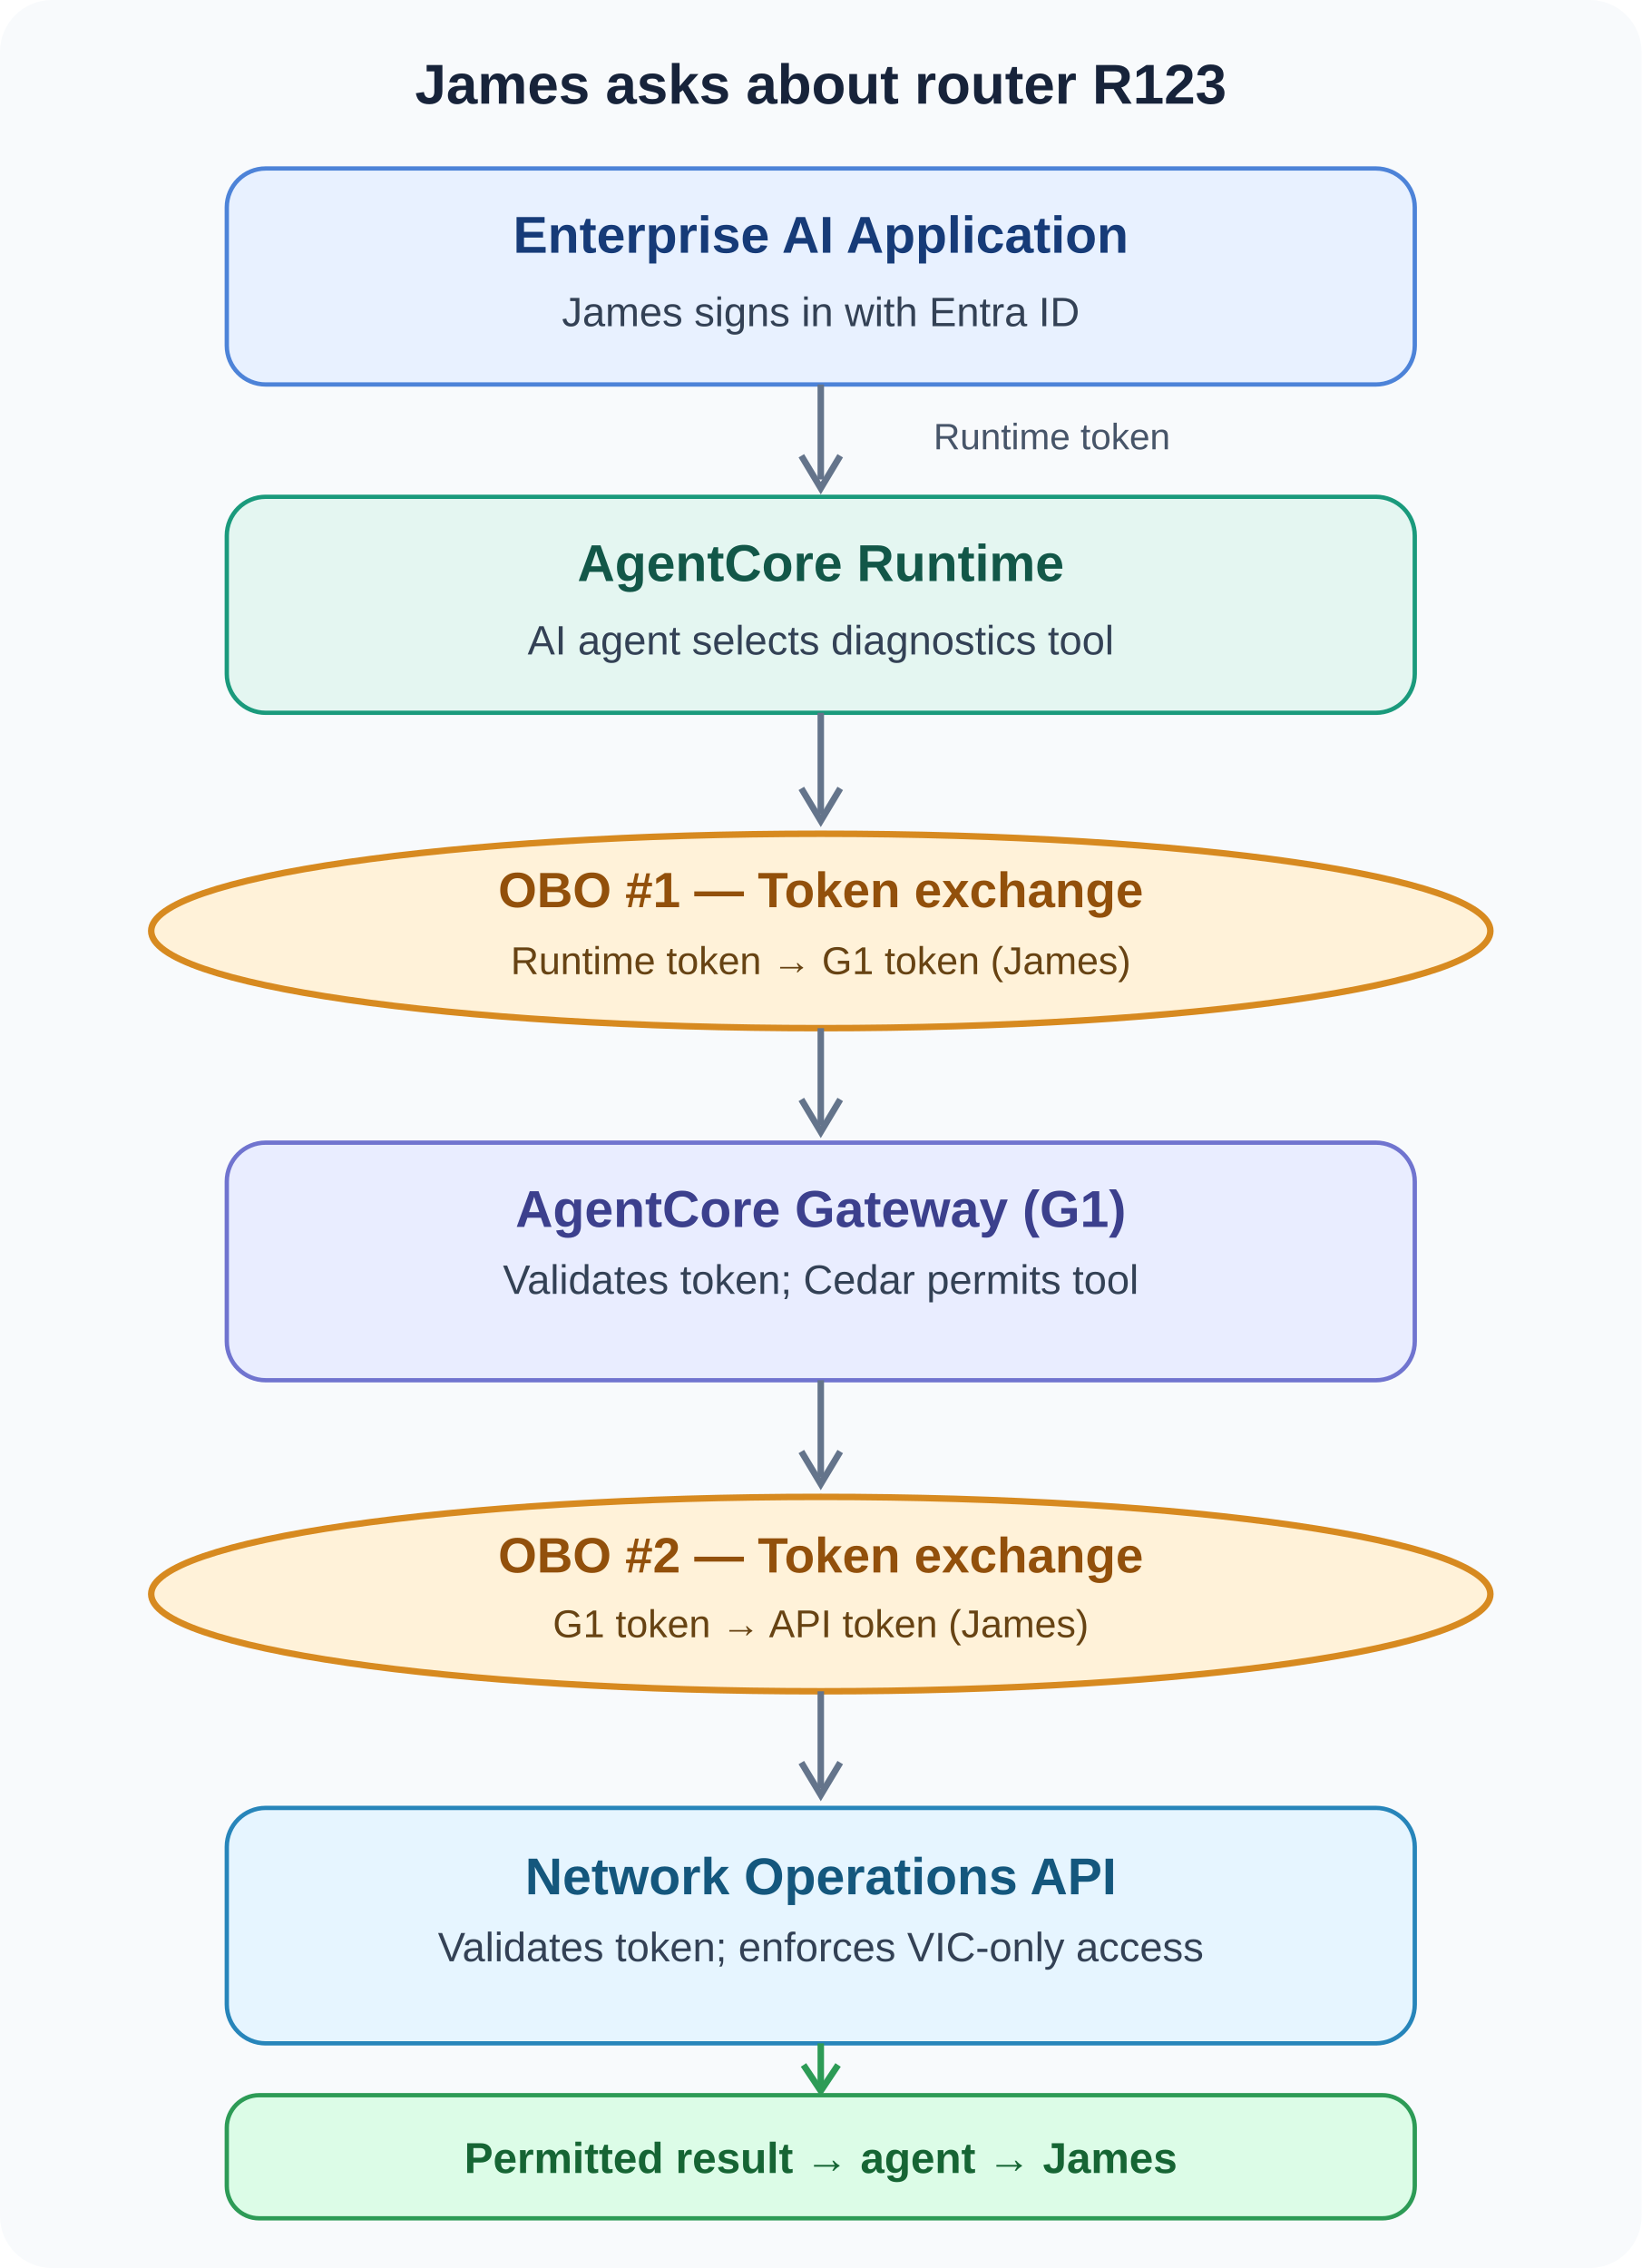
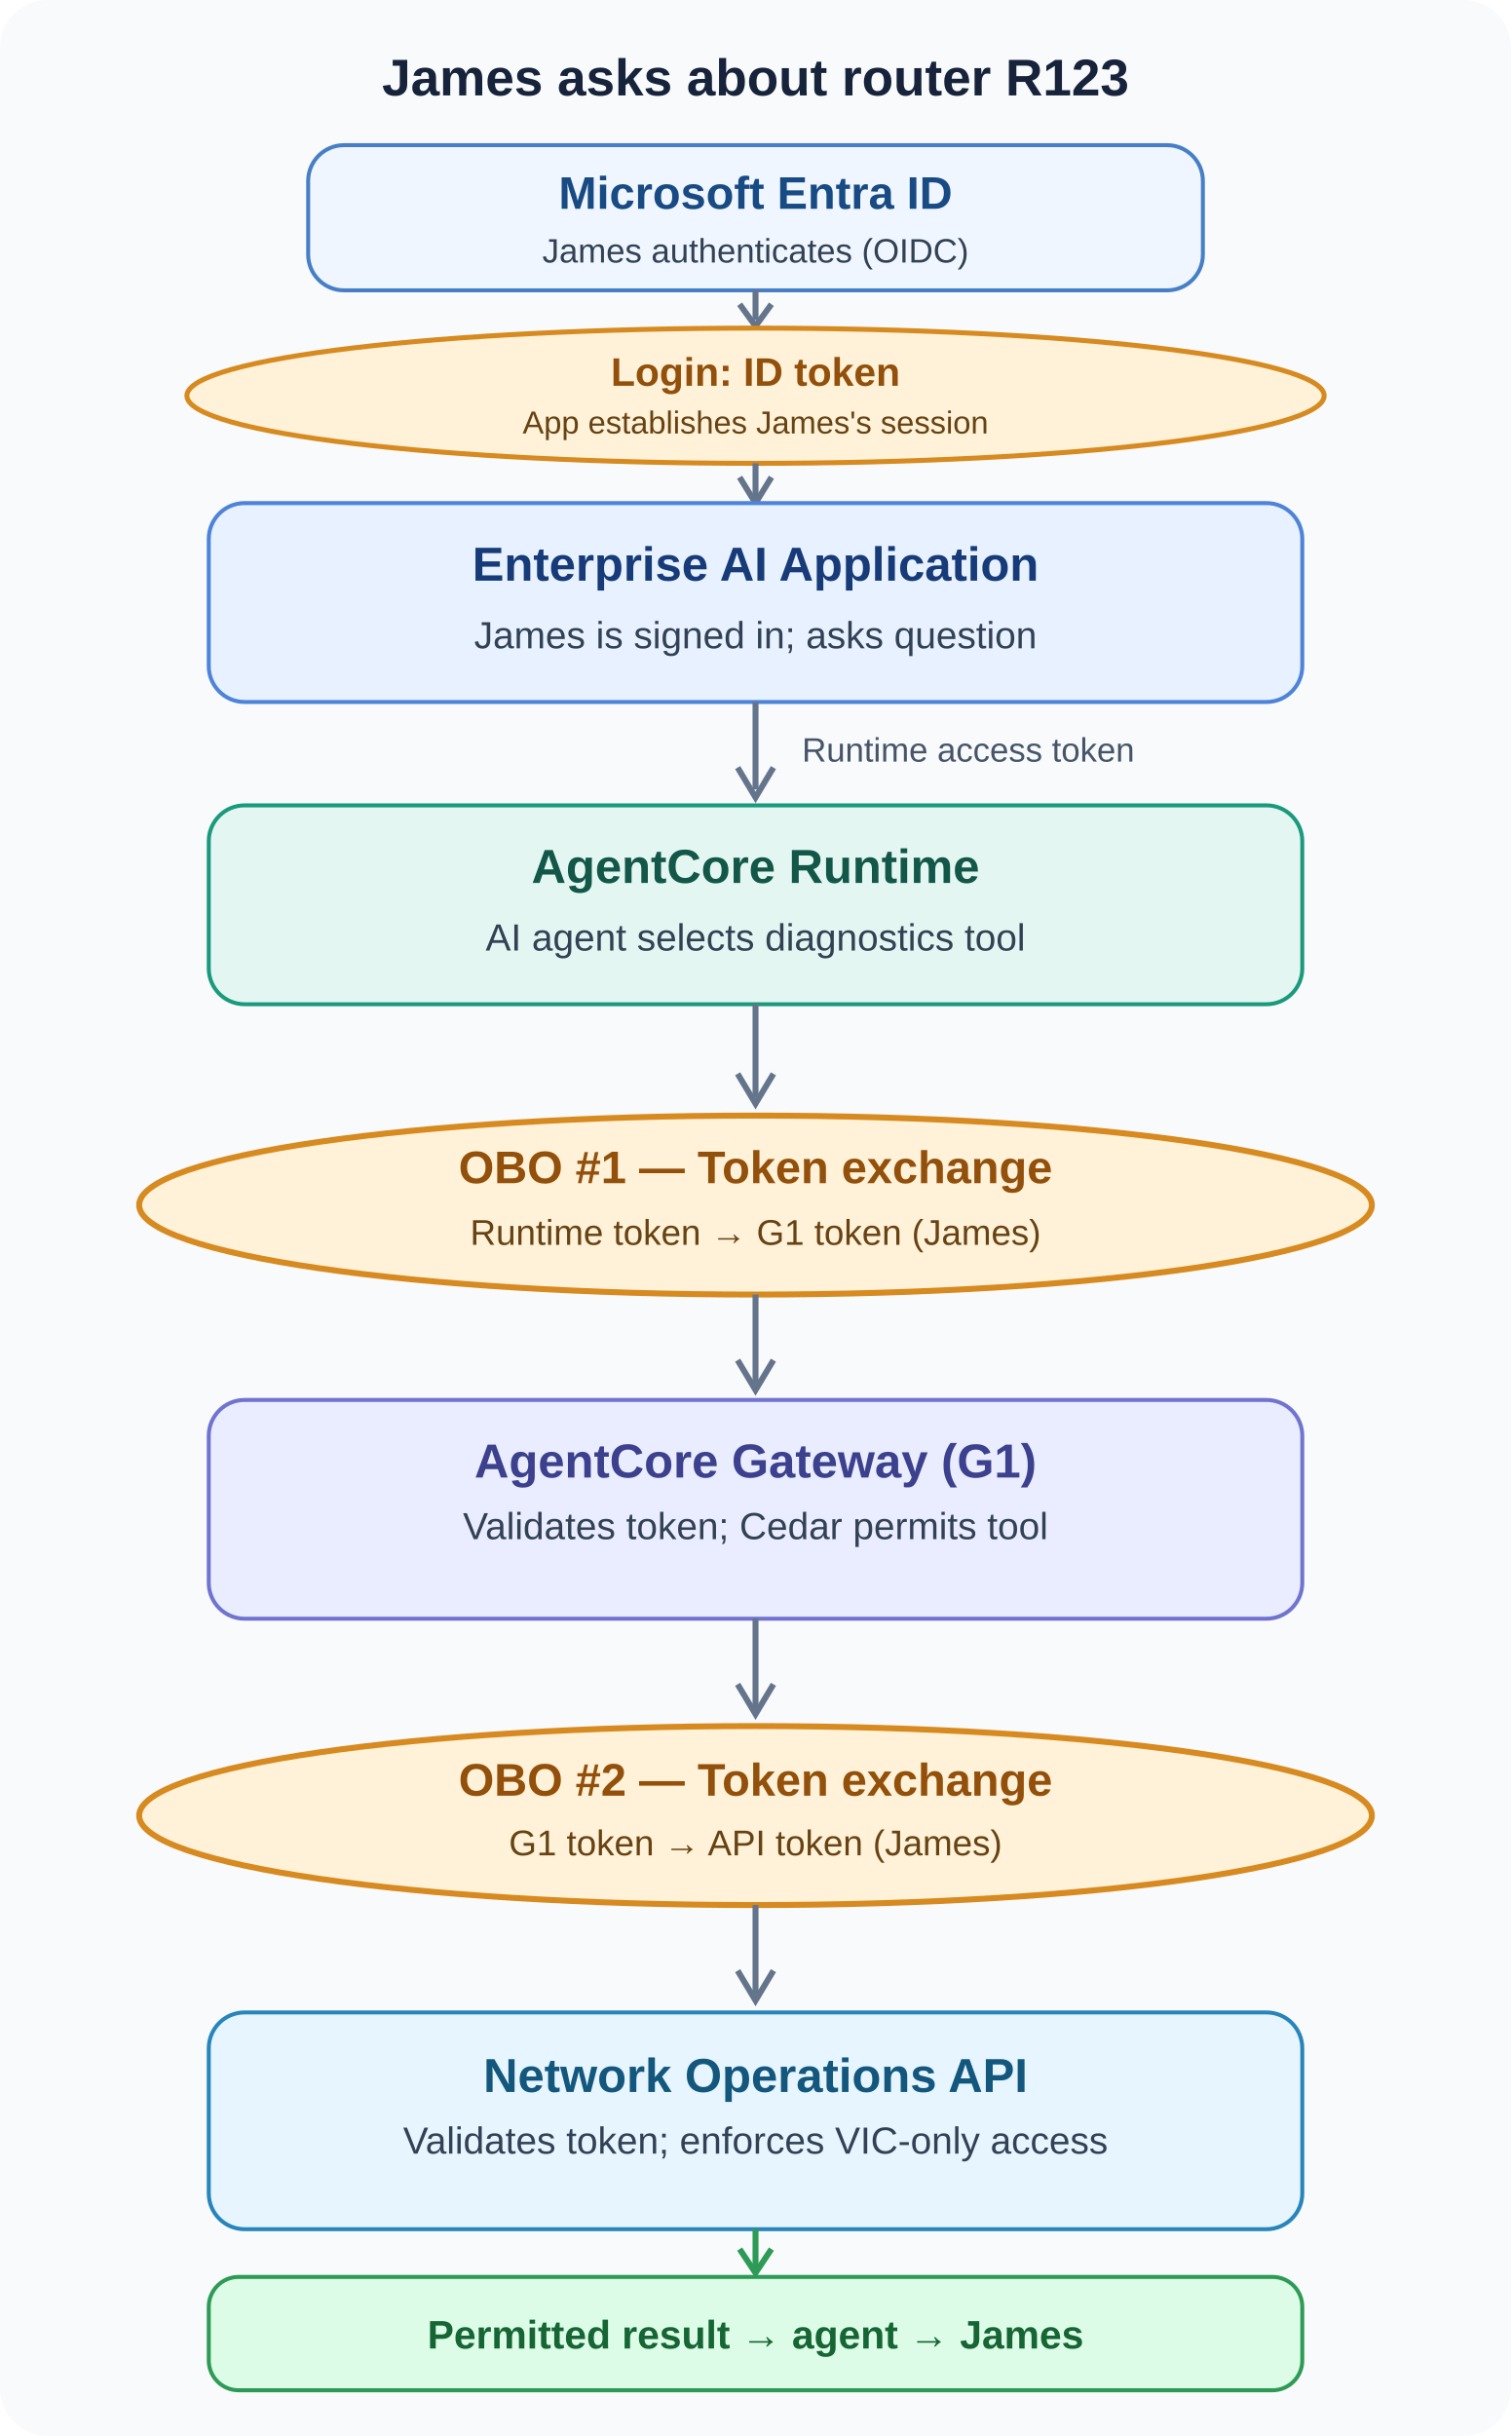
- <svg xmlns="http://www.w3.org/2000/svg" width="760" height="1050" viewBox="0 0 760 1050" role="img" aria-labelledby="title desc">
-   <rect width="760" height="1050" rx="24" fill="#f8fafc" />
+ <svg xmlns="http://www.w3.org/2000/svg" width="760" height="1225" viewBox="0 0 760 1225" role="img" aria-labelledby="title desc">
+   <rect width="760" height="1225" rx="24" fill="#f8fafc" />
  <text x="380" y="48" text-anchor="middle" font-family="Arial,sans-serif" font-size="26" font-weight="700" fill="#17233a">James asks about router R123</text>
  <g font-family="Arial,sans-serif" text-anchor="middle">
+     <rect x="155" y="73" width="450" height="73" rx="18" fill="#eff6ff" stroke="#477fc7" stroke-width="2" />
+     <text x="380" y="105" font-size="23" font-weight="700" fill="#184a83">Microsoft Entra ID</text>
+     <text x="380" y="132" font-size="17" fill="#334155">James authenticates (OIDC)</text>
+     <path d="M380 146 V161" stroke="#64748b" stroke-width="3" />
+     <path d="M372 153 L380 164 L388 153" fill="none" stroke="#64748b" stroke-width="3" />
+     <ellipse cx="380" cy="199" rx="286" ry="34" fill="#fff2d9" stroke="#d78a20" stroke-width="2.5" />
+     <text x="380" y="194" font-size="20" font-weight="700" fill="#92500b">Login: ID token</text>
+     <text x="380" y="218" font-size="16" fill="#674313">App establishes James's session</text>
+     <path d="M380 233 V251" stroke="#64748b" stroke-width="3" />
+     <path d="M372 240 L380 253 L388 240" fill="none" stroke="#64748b" stroke-width="3" />
+   </g>
+   <g font-family="Arial,sans-serif" text-anchor="middle" transform="translate(0 175)">
    <rect x="105" y="78" width="550" height="100" rx="18" fill="#e8f1ff" stroke="#4d83d8" stroke-width="2" />
    <text x="380" y="117" font-size="24" font-weight="700" fill="#163b78">Enterprise AI Application</text>
-     <text x="380" y="151" font-size="19" fill="#334155">James signs in with Entra ID</text>
+     <text x="380" y="151" font-size="19" fill="#334155">James is signed in; asks question</text>
    <path d="M380 178 V222" stroke="#64748b" stroke-width="3" fill="none" />
    <path d="M371 211 L380 226 L389 211" fill="none" stroke="#64748b" stroke-width="3" />
-     <text x="487" y="208" font-size="17" fill="#475569">Runtime token</text>
+     <text x="487" y="208" font-size="17" fill="#475569">Runtime access token</text>
    <rect x="105" y="230" width="550" height="100" rx="18" fill="#e4f6f1" stroke="#1a9a7c" stroke-width="2" />
    <text x="380" y="269" font-size="24" font-weight="700" fill="#125748">AgentCore Runtime</text>
    <text x="380" y="303" font-size="19" fill="#334155">AI agent selects diagnostics tool</text>
    <path d="M380 330 V377" stroke="#64748b" stroke-width="3" fill="none" />
    <path d="M371 365 L380 380 L389 365" fill="none" stroke="#64748b" stroke-width="3" />
    <ellipse cx="380" cy="431" rx="310" ry="45" fill="#fff2d9" stroke="#d78a20" stroke-width="3" />
    <text x="380" y="420" font-size="23" font-weight="700" fill="#92500b">OBO #1 — Token exchange</text>
    <text x="380" y="451" font-size="18" fill="#674313">Runtime token → G1 token (James)</text>
    <path d="M380 476 V521" stroke="#64748b" stroke-width="3" fill="none" />
    <path d="M371 509 L380 524 L389 509" fill="none" stroke="#64748b" stroke-width="3" />
    <rect x="105" y="529" width="550" height="110" rx="18" fill="#e9edff" stroke="#7074cf" stroke-width="2" />
    <text x="380" y="568" font-size="24" font-weight="700" fill="#3c408d">AgentCore Gateway (G1)</text>
    <text x="380" y="599" font-size="19" fill="#334155">Validates token; Cedar permits tool</text>
    <path d="M380 639 V684" stroke="#64748b" stroke-width="3" fill="none" />
    <path d="M371 672 L380 687 L389 672" fill="none" stroke="#64748b" stroke-width="3" />
    <ellipse cx="380" cy="738" rx="310" ry="45" fill="#fff2d9" stroke="#d78a20" stroke-width="3" />
    <text x="380" y="728" font-size="23" font-weight="700" fill="#92500b">OBO #2 — Token exchange</text>
    <text x="380" y="758" font-size="18" fill="#674313">G1 token → API token (James)</text>
    <path d="M380 783 V828" stroke="#64748b" stroke-width="3" fill="none" />
    <path d="M371 816 L380 831 L389 816" fill="none" stroke="#64748b" stroke-width="3" />
    <rect x="105" y="837" width="550" height="109" rx="18" fill="#e6f5ff" stroke="#2785ba" stroke-width="2" />
    <text x="380" y="877" font-size="24" font-weight="700" fill="#14577d">Network Operations API</text>
    <text x="380" y="908" font-size="19" fill="#334155">Validates token; enforces VIC-only access</text>
    <rect x="105" y="970" width="550" height="57" rx="15" fill="#dcfce7" stroke="#2d9b56" stroke-width="2" />
    <text x="380" y="1006" font-size="20" font-weight="700" fill="#166534">Permitted result → agent → James</text>
    <path d="M380 946 V966" stroke="#2d9b56" stroke-width="3" />
    <path d="M372 956 L380 968 L388 956" fill="none" stroke="#2d9b56" stroke-width="3" />
  </g>
</svg>
